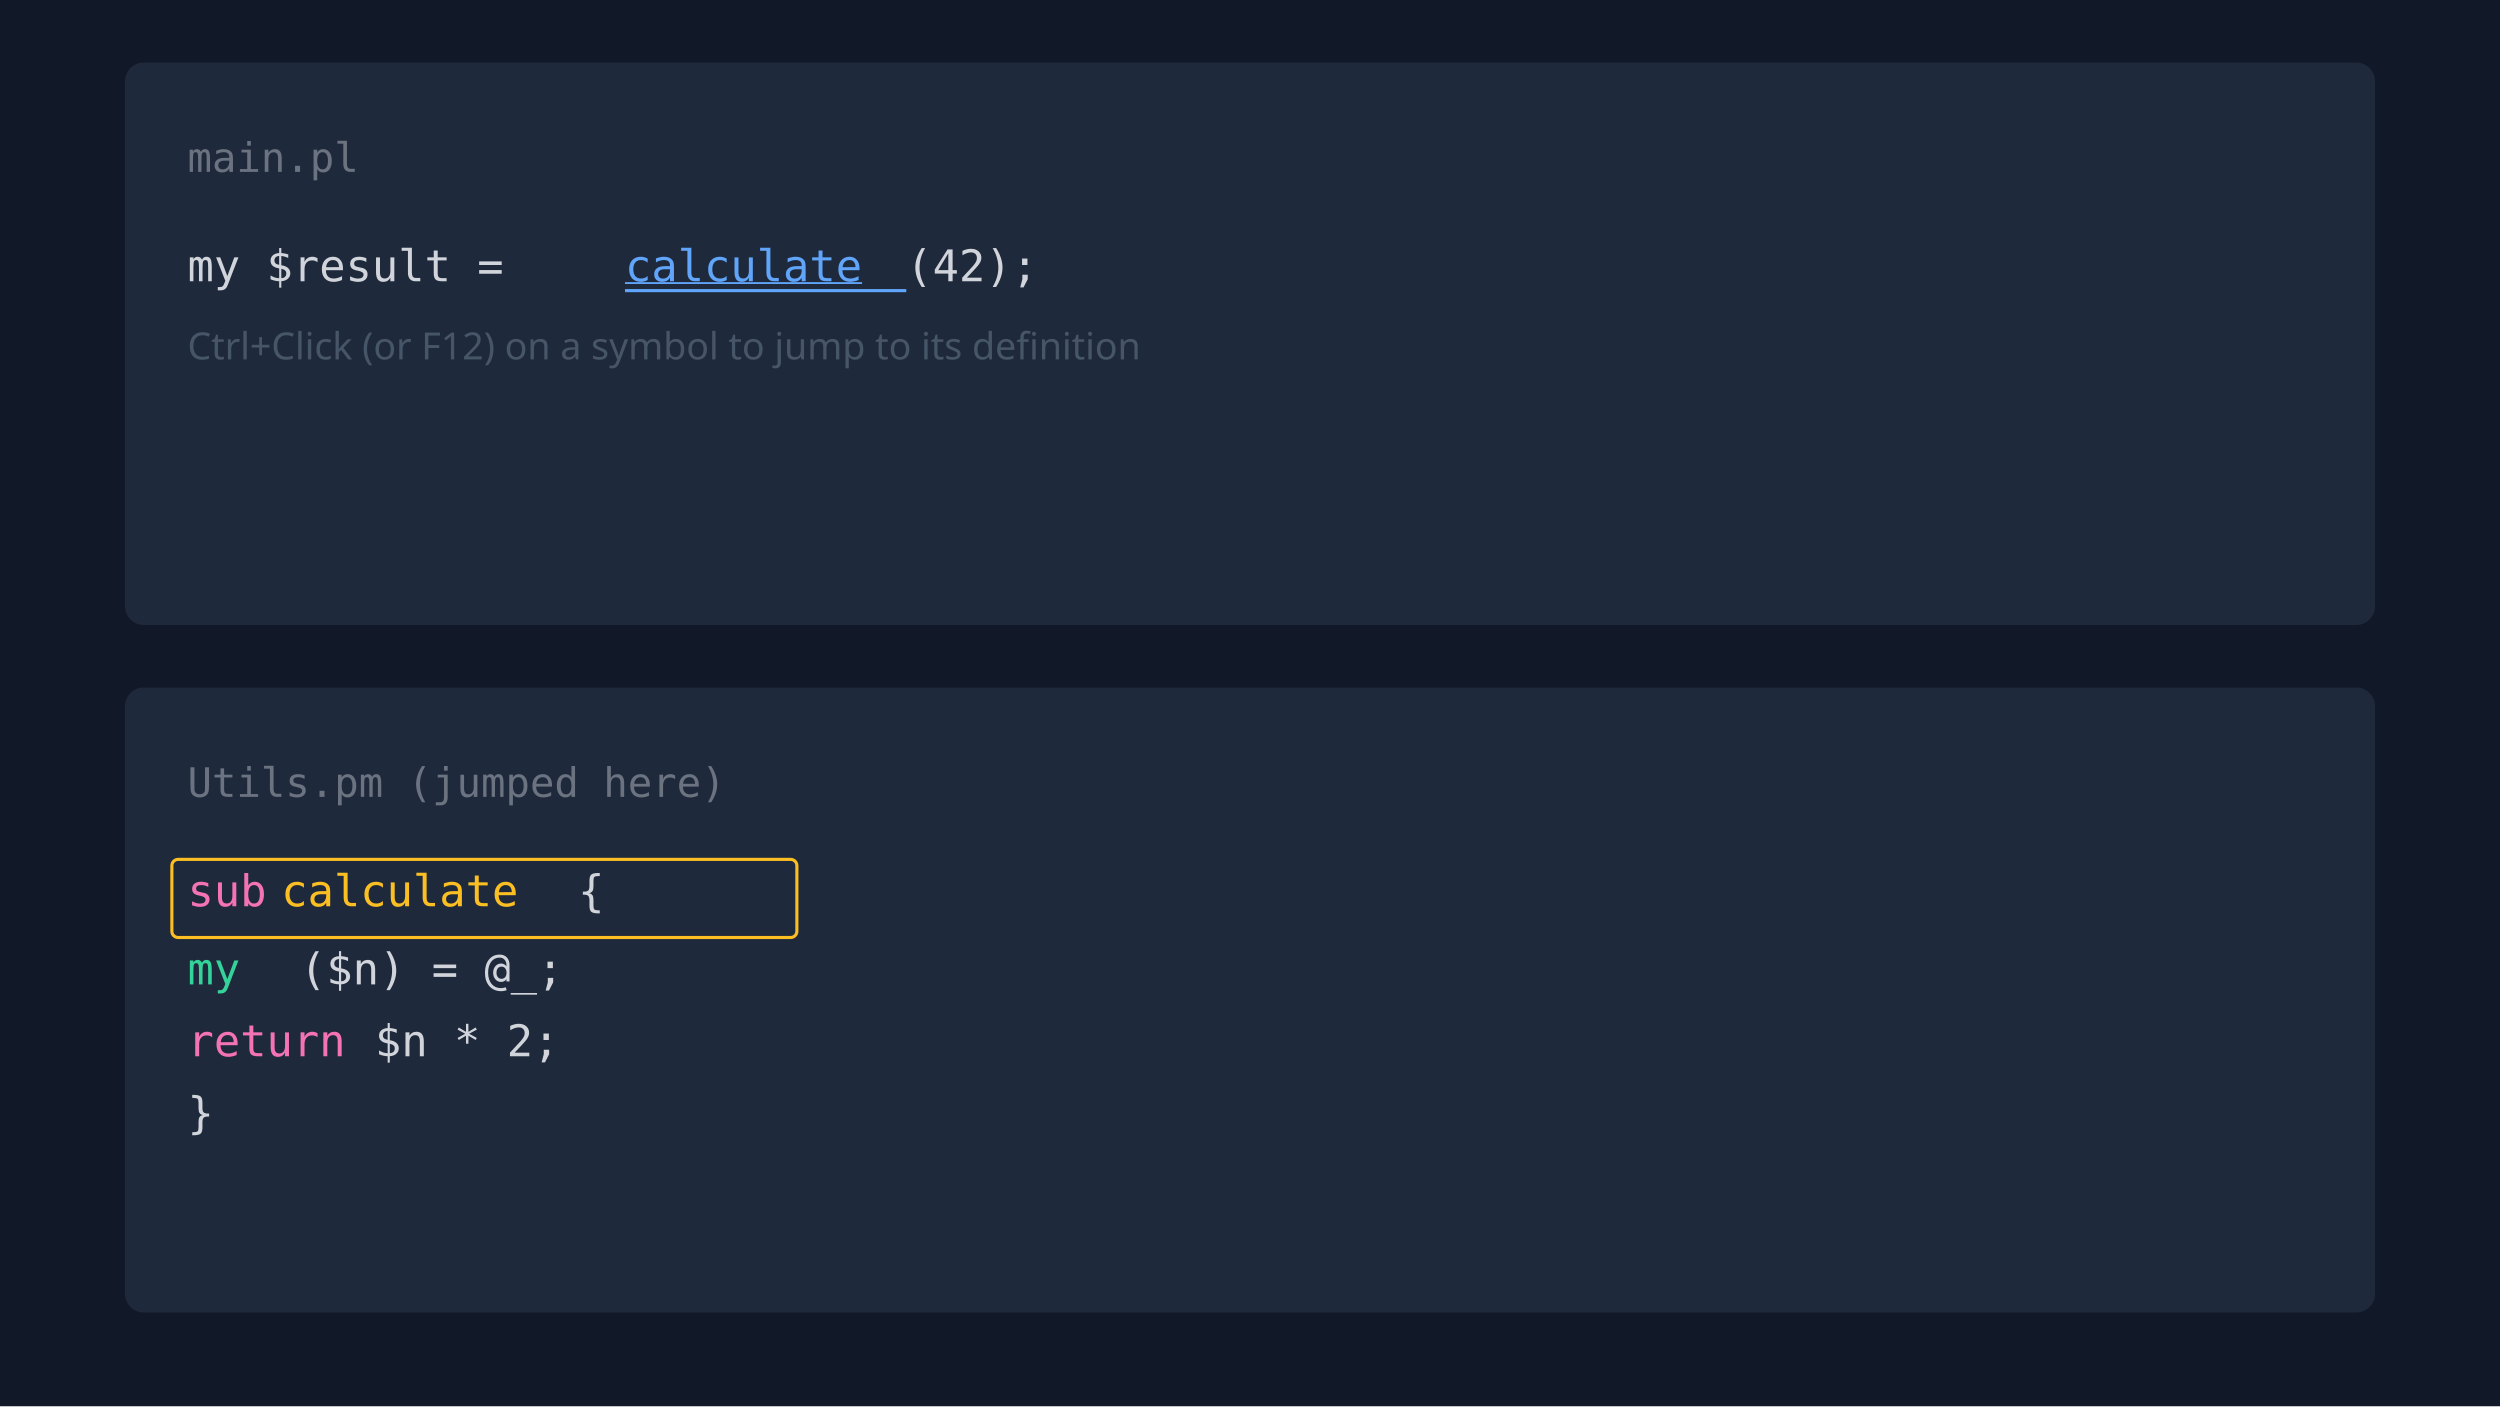
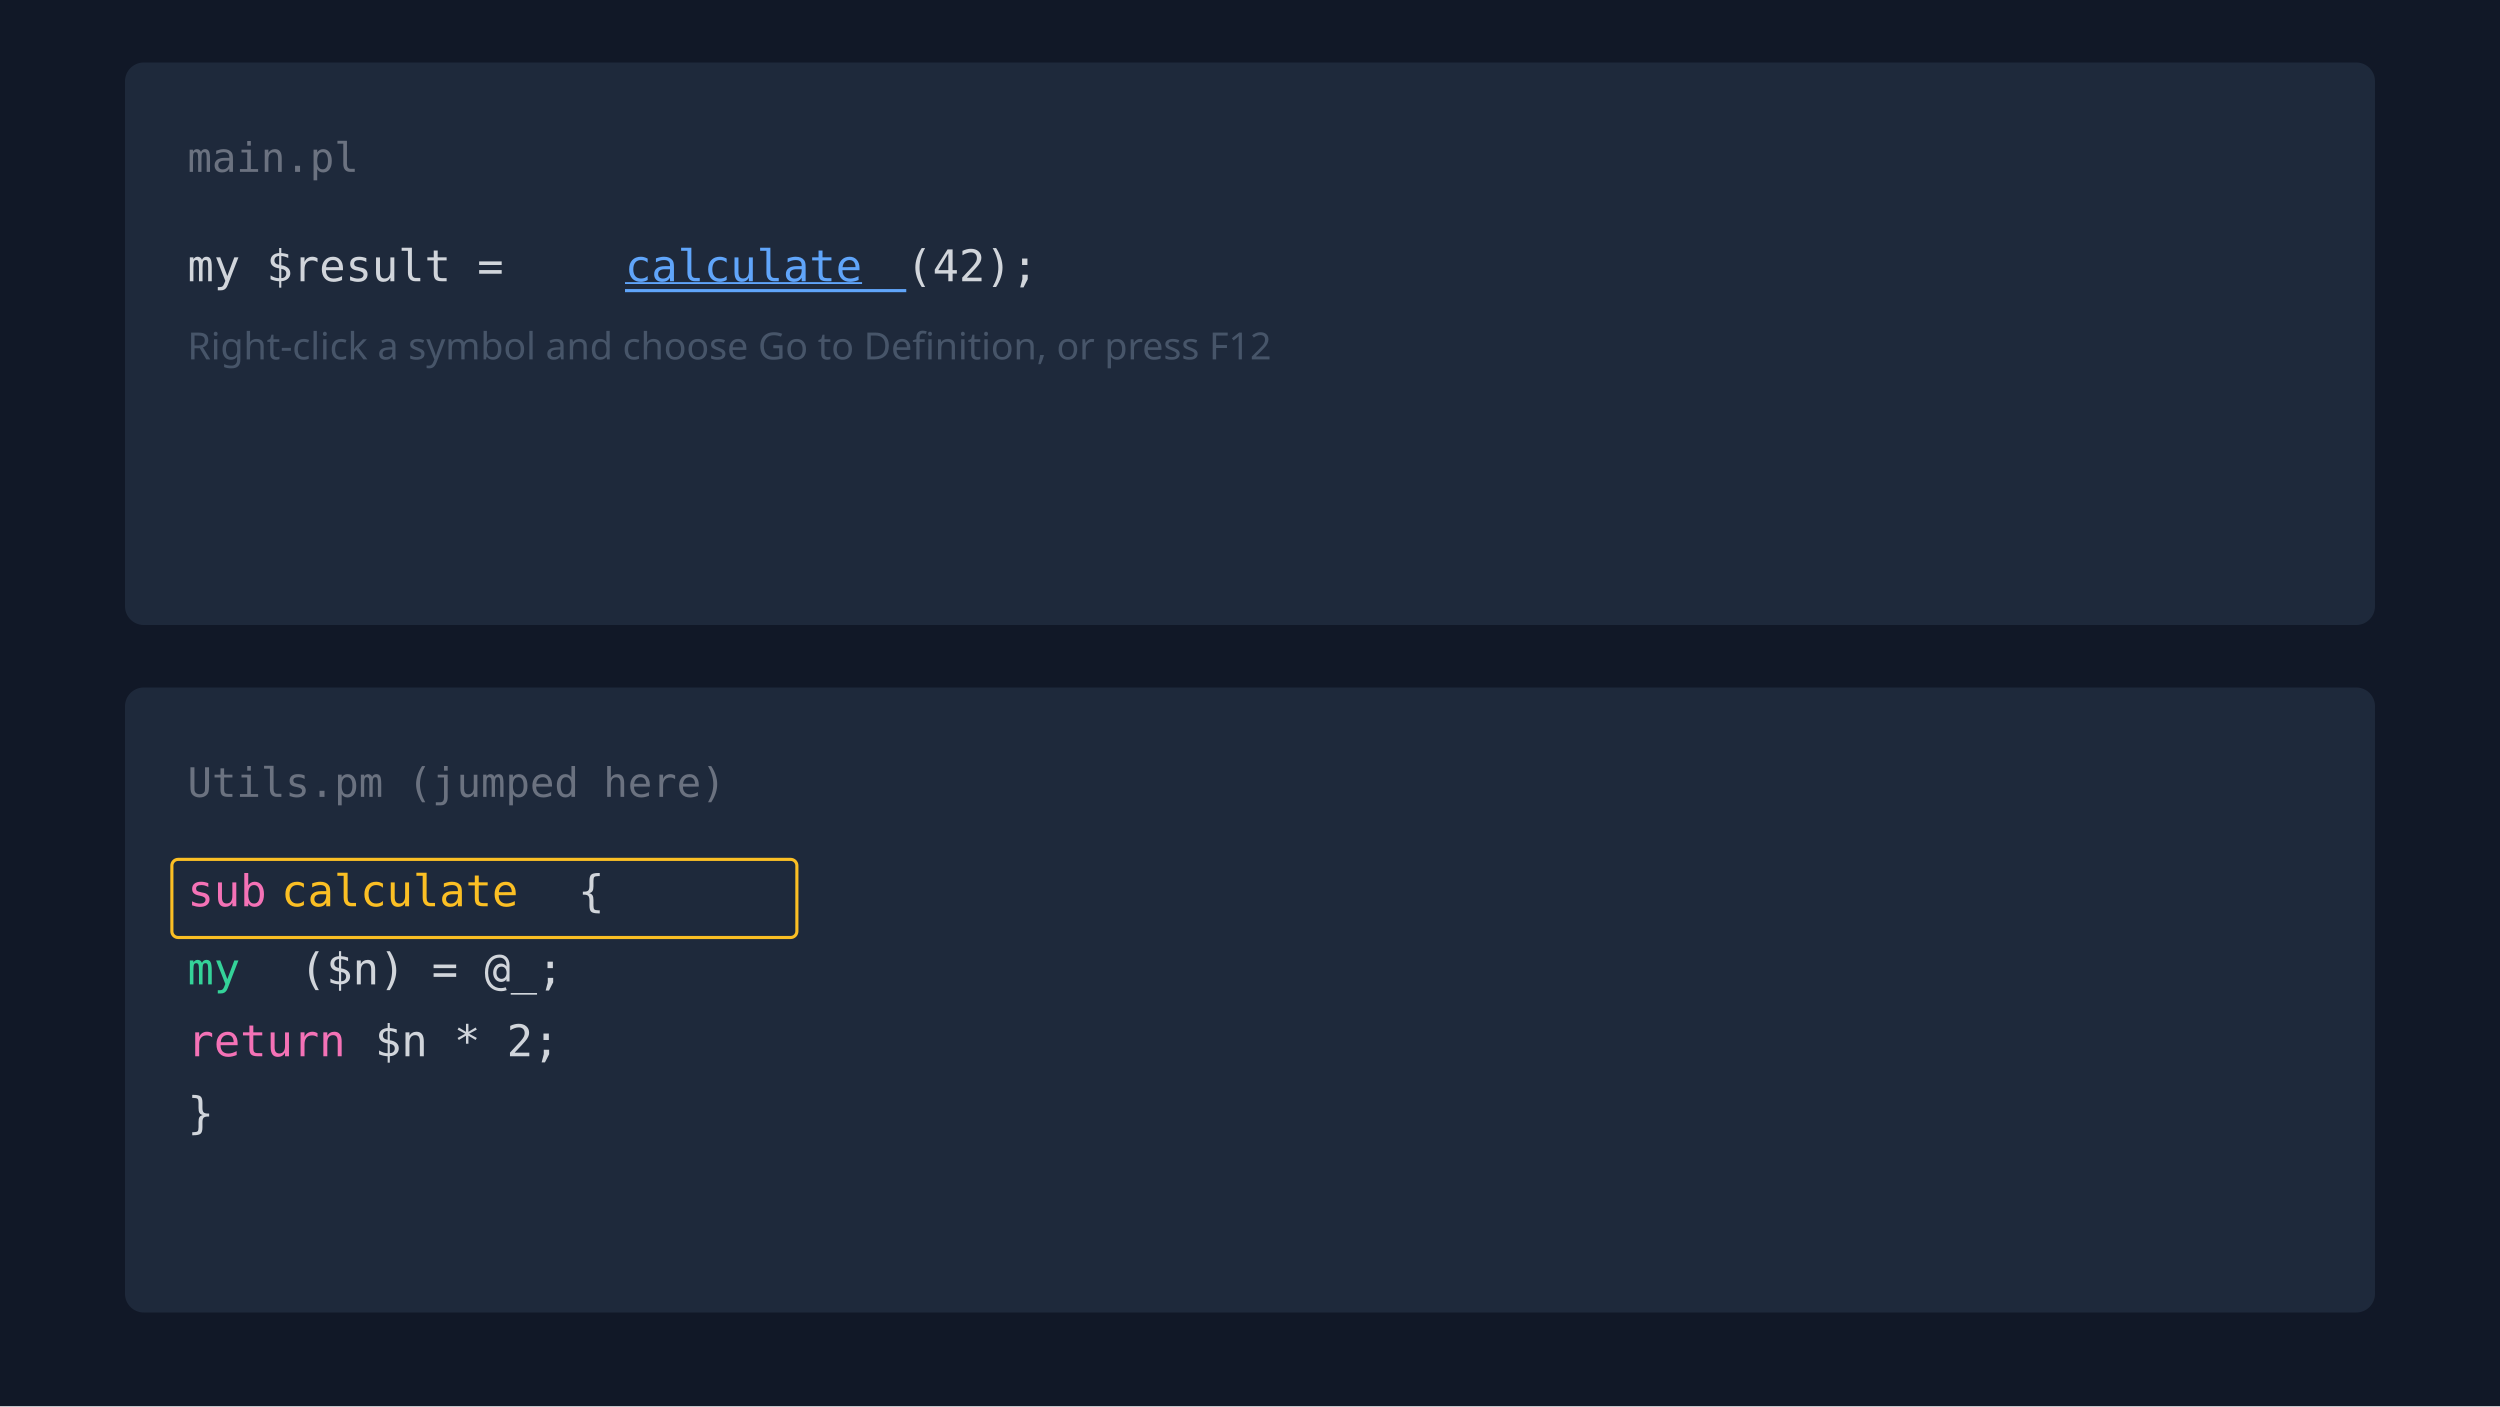
<svg xmlns="http://www.w3.org/2000/svg" viewBox="0 0 800 450" width="800" height="450">
  <rect width="800" height="450" fill="#111827" />
  <rect x="40" y="20" width="720" height="180" rx="6" fill="#1e293b" />
  <text x="60" y="55" font-family="monospace" font-size="13" fill="#6b7280">main.pl</text>
  <text x="60" y="90" font-family="monospace" font-size="14" fill="#d1d5db">my $result = </text>
  <text x="200" y="90" font-family="monospace" font-size="14" fill="#60a5fa" text-decoration="underline">calculate</text>
  <text x="290" y="90" font-family="monospace" font-size="14" fill="#d1d5db">(42);</text>
  <line x1="200" y1="93" x2="290" y2="93" stroke="#60a5fa" stroke-width="1" />
-   <text x="60" y="115" font-family="sans-serif" font-size="12" fill="#475569">Ctrl+Click (or F12) on a symbol to jump to its definition</text>
+   <text x="60" y="115" font-family="sans-serif" font-size="12" fill="#475569">Right-click a symbol and choose Go to Definition, or press F12</text>
  <rect x="40" y="220" width="720" height="200" rx="6" fill="#1e293b" />
  <text x="60" y="255" font-family="monospace" font-size="13" fill="#6b7280">Utils.pm  (jumped here)</text>
  <text x="60" y="290" font-family="monospace" font-size="14" fill="#f472b6">sub</text>
  <text x="90" y="290" font-family="monospace" font-size="14" fill="#fbbf24"> calculate </text>
  <text x="185" y="290" font-family="monospace" font-size="14" fill="#d1d5db">{</text>
  <rect x="55" y="275" width="200" height="25" fill="none" stroke="#fbbf24" stroke-width="1" rx="2" />
  <text x="60" y="315" font-family="monospace" font-size="14" fill="#34d399">    my</text>
  <text x="96" y="315" font-family="monospace" font-size="14" fill="#d1d5db"> ($n) = @_;</text>
  <text x="60" y="338" font-family="monospace" font-size="14" fill="#f472b6">    return</text>
  <text x="120" y="338" font-family="monospace" font-size="14" fill="#d1d5db"> $n * 2;</text>
  <text x="60" y="361" font-family="monospace" font-size="14" fill="#d1d5db">}</text>
</svg>
